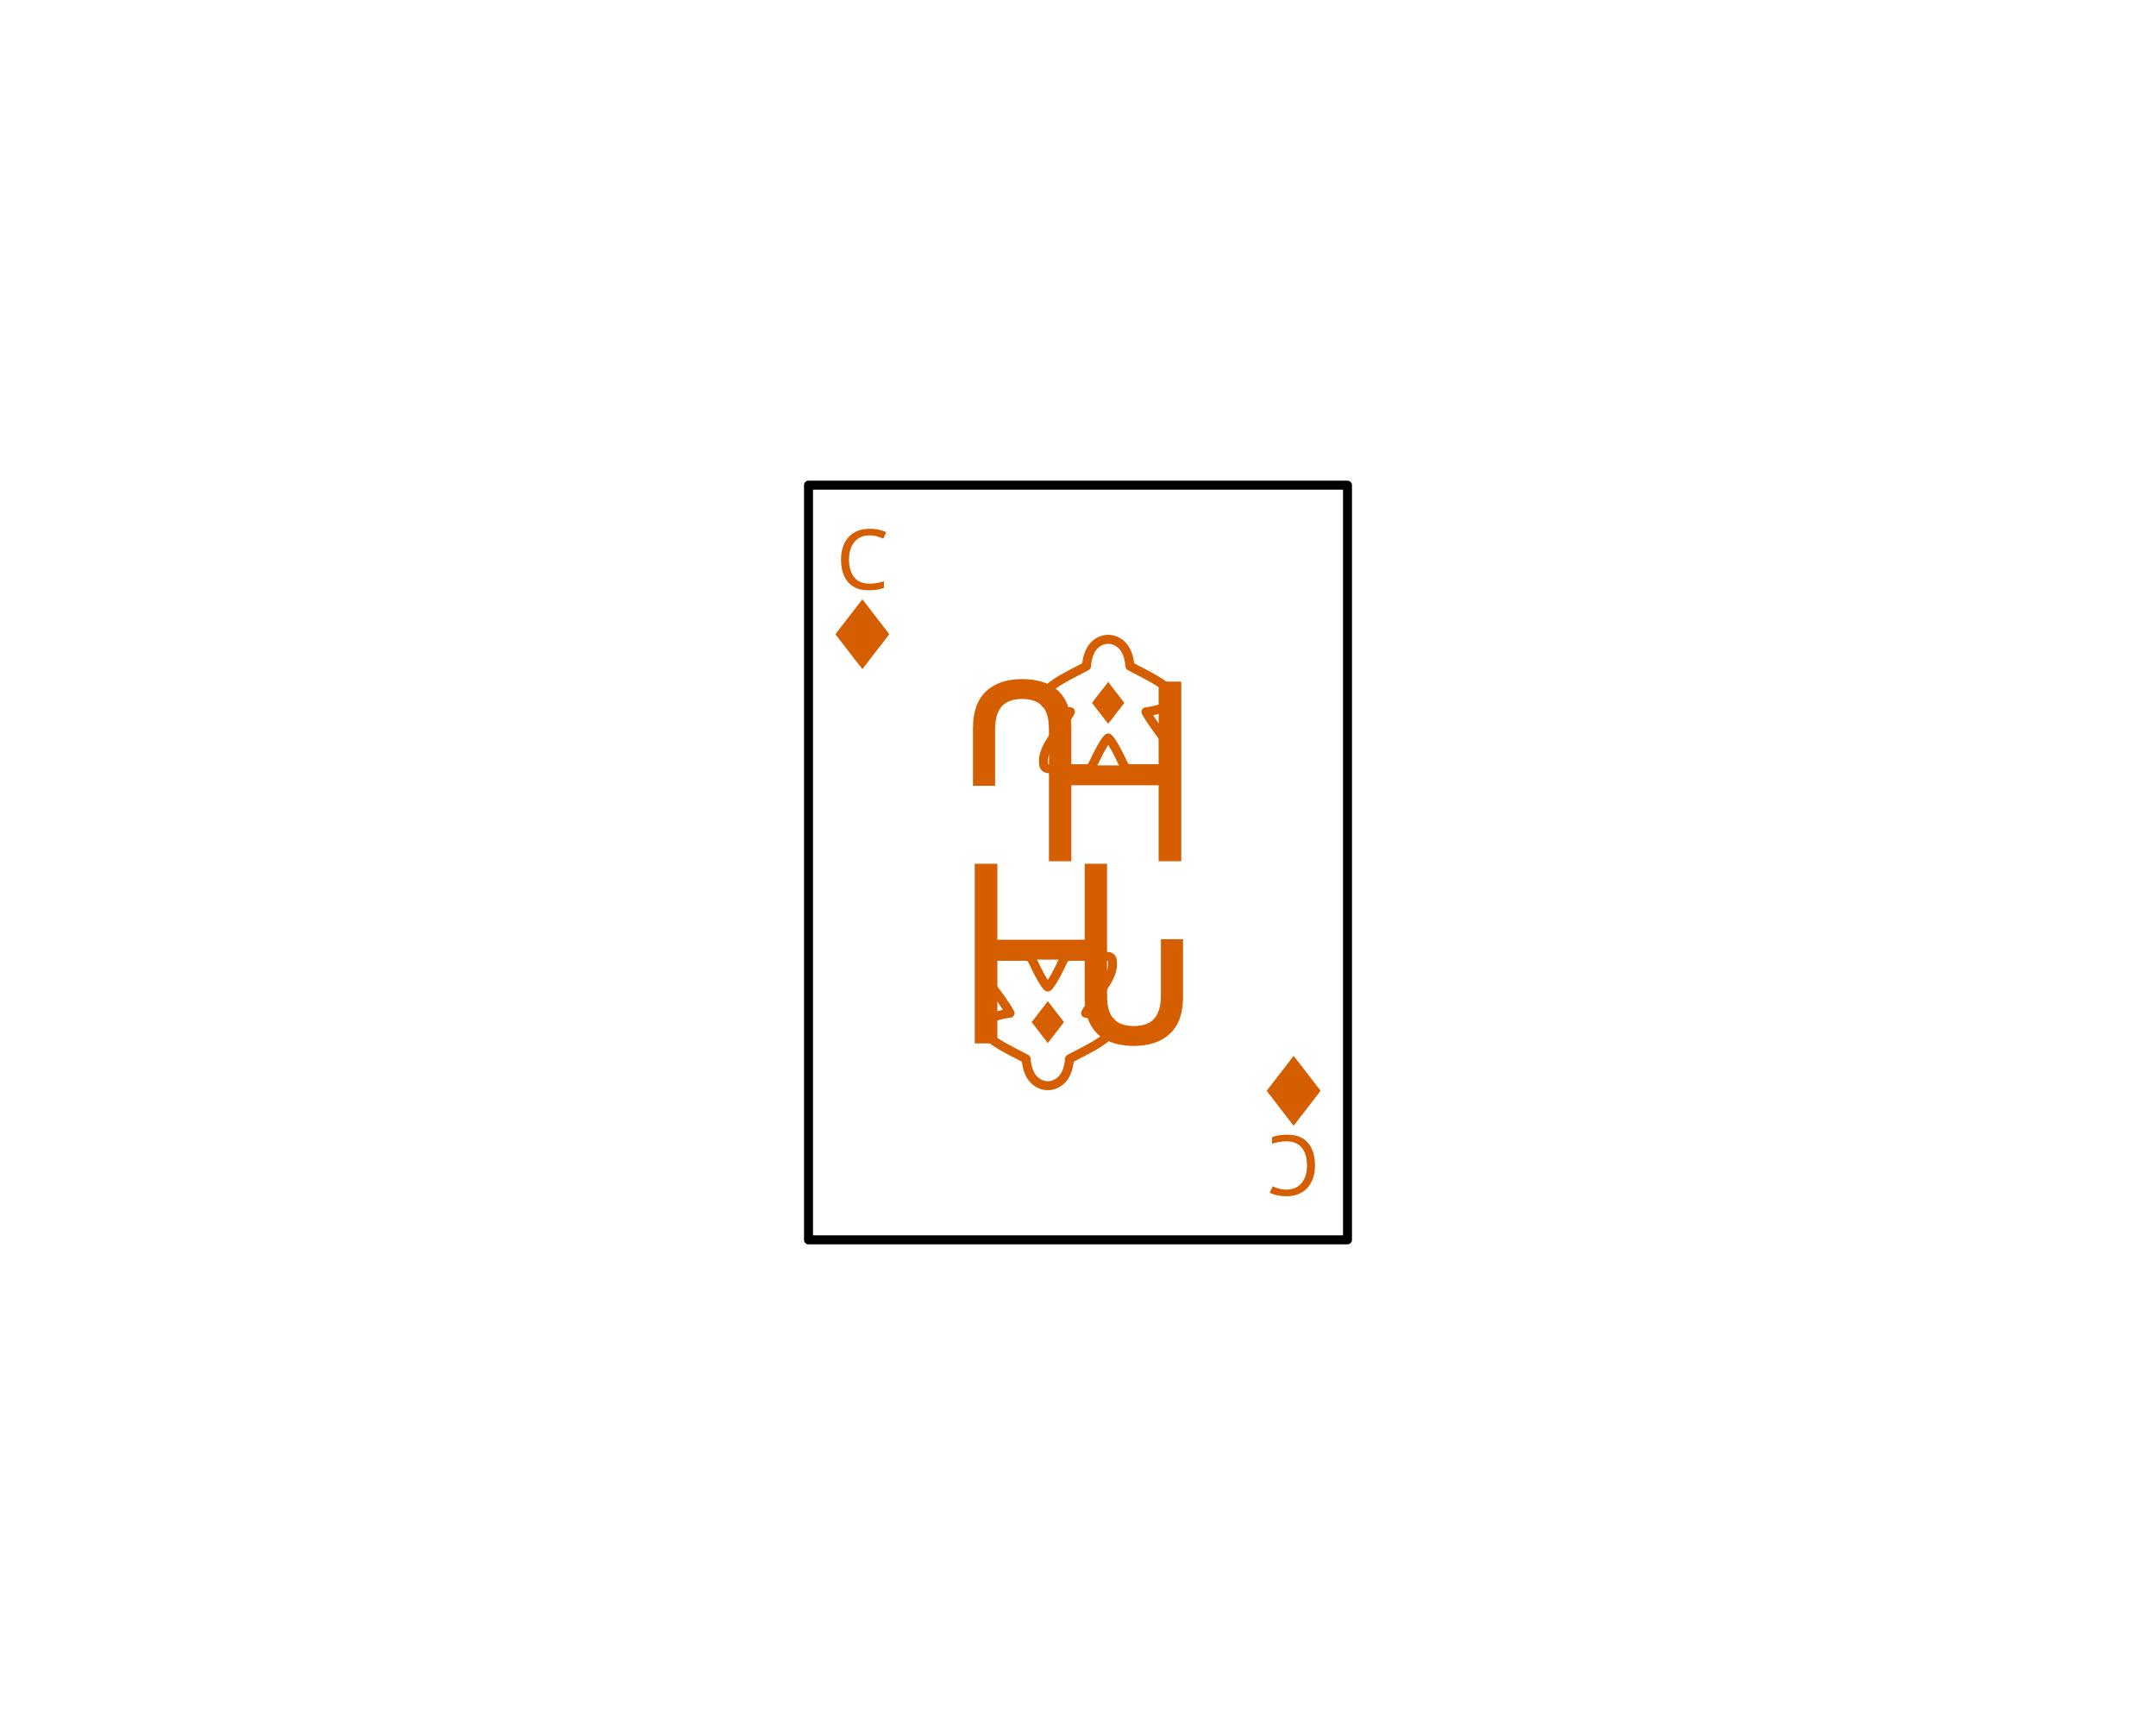
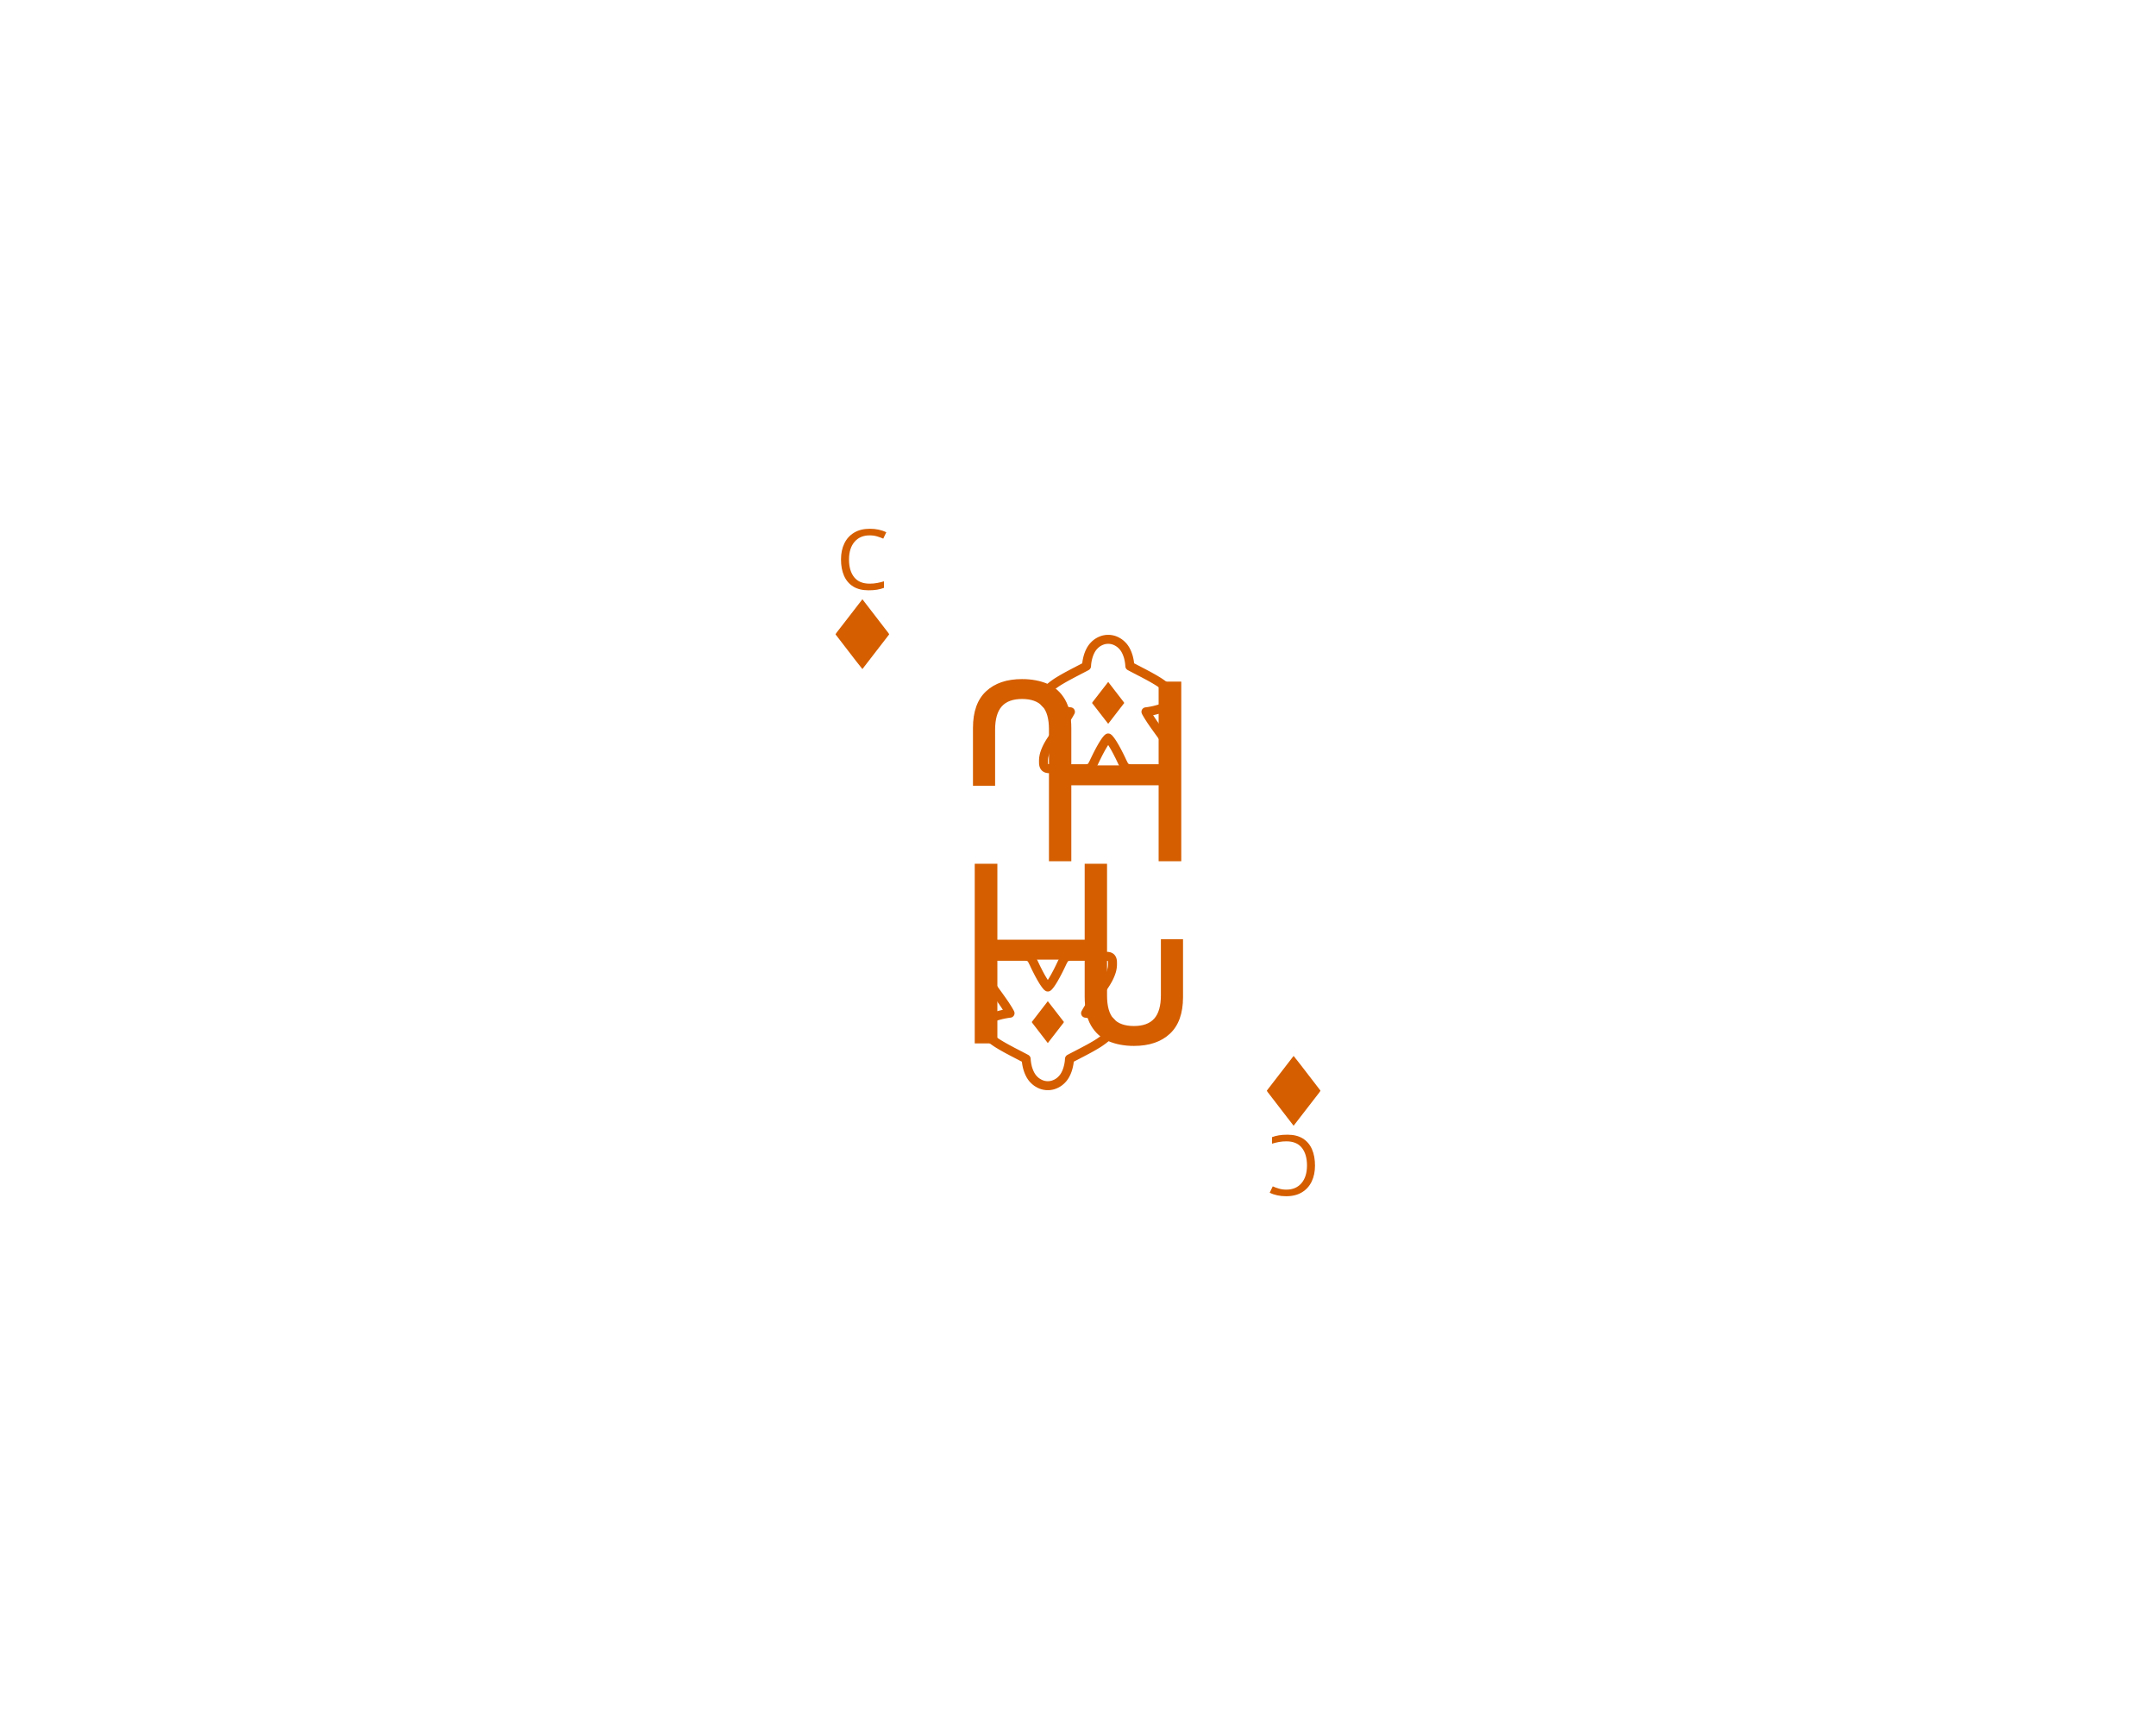
<svg xmlns="http://www.w3.org/2000/svg" class="svglite" data-engine-version="2.0" width="720.00pt" height="576.00pt" viewBox="0 0 720.00 576.00">
  <defs>
    <style type="text/css">
    .svglite line, .svglite polyline, .svglite polygon, .svglite path, .svglite rect, .svglite circle {
      fill: none;
      stroke: #000000;
      stroke-linecap: round;
      stroke-linejoin: round;
      stroke-miterlimit: 10.00;
    }
  </style>
  </defs>
  <rect width="100%" height="100%" style="stroke: none; fill: #FFFFFF;" />
  <defs>
    <clipPath id="cpMC4wMHw3MjAuMDB8MC4wMHw1NzYuMDA=">
      <rect x="0.00" y="0.00" width="720.00" height="576.00" />
    </clipPath>
  </defs>
  <g clip-path="url(#cpMC4wMHw3MjAuMDB8MC4wMHw1NzYuMDA=)">
    <polygon points="270.00,162.00 270.00,414.00 450.00,414.00 450.00,162.00 " style="stroke-width: 0.75; stroke: none; fill: #FFFFFF;" />
    <polygon points="370.10,246.43 370.12,246.45 370.14,246.46 370.17,246.48 370.20,246.51 370.20,246.51 370.28,246.58 370.38,246.68 370.48,246.81 370.60,246.94 370.72,247.09 370.84,247.24 370.91,247.34 371.04,247.52 371.18,247.73 371.33,247.95 371.49,248.19 371.65,248.45 371.81,248.72 371.98,248.99 372.14,249.27 372.30,249.54 372.45,249.80 372.59,250.06 372.66,250.19 372.66,250.19 372.89,250.61 373.12,251.04 373.34,251.47 373.56,251.91 373.78,252.33 373.98,252.74 374.17,253.13 374.33,253.47 374.48,253.77 374.59,254.02 374.68,254.21 374.74,254.34 374.78,254.41 374.78,254.42 374.79,254.44 374.80,254.45 374.80,254.45 374.92,254.70 375.04,254.93 375.15,255.16 375.27,255.39 375.40,255.60 375.53,255.79 375.67,255.96 375.82,256.12 375.98,256.25 376.05,256.31 376.05,256.31 376.24,256.42 376.43,256.51 376.63,256.58 376.84,256.63 377.07,256.66 377.30,256.67 377.53,256.68 377.76,256.68 378.00,256.68 378.04,256.68 389.19,256.68 389.19,256.68 389.36,256.68 389.52,256.68 389.69,256.68 389.85,256.67 390.00,256.66 390.14,256.65 390.21,256.65 390.34,256.63 390.49,256.59 390.65,256.55 390.82,256.48 390.97,256.39 391.12,256.28 391.22,256.18 391.33,256.04 391.43,255.88 391.51,255.71 391.57,255.53 391.61,255.36 391.64,255.20 391.65,255.09 391.65,255.09 391.66,254.95 391.67,254.79 391.68,254.62 391.68,254.44 391.68,254.27 391.68,254.09 391.68,253.99 391.68,253.99 391.67,253.56 391.63,253.13 391.57,252.69 391.48,252.25 391.36,251.80 391.22,251.34 391.05,250.87 390.86,250.40 390.65,249.93 390.42,249.45 390.18,248.98 389.92,248.52 389.65,248.06 389.37,247.61 389.09,247.17 388.81,246.75 388.53,246.33 388.24,245.92 387.96,245.51 387.91,245.45 387.91,245.45 387.66,245.10 387.40,244.74 387.14,244.38 386.87,244.01 386.59,243.62 386.30,243.22 386.01,242.81 385.71,242.39 385.41,241.96 385.10,241.53 384.81,241.10 384.51,240.67 384.23,240.24 383.96,239.82 383.69,239.40 383.44,238.99 383.20,238.59 382.97,238.19 382.75,237.80 382.69,237.68 382.98,237.65 383.29,237.61 383.61,237.56 383.94,237.50 384.29,237.44 384.65,237.37 385.01,237.30 385.38,237.22 385.74,237.13 386.09,237.04 386.43,236.95 386.76,236.86 387.08,236.77 387.38,236.68 387.46,236.65 387.46,236.65 387.71,236.57 387.97,236.48 388.24,236.38 388.51,236.27 388.78,236.16 389.05,236.05 389.30,235.93 389.55,235.82 389.77,235.70 389.98,235.59 390.17,235.47 390.19,235.46 390.19,235.46 390.33,235.37 390.48,235.27 390.62,235.16 390.77,235.04 390.91,234.92 391.03,234.80 391.15,234.68 391.16,234.66 391.16,234.66 391.26,234.53 391.36,234.38 391.46,234.21 391.54,234.03 391.61,233.83 391.66,233.64 391.68,233.44 391.68,233.36 391.67,233.07 391.63,232.79 391.56,232.50 391.47,232.20 391.35,231.90 391.21,231.61 391.04,231.32 390.86,231.04 390.67,230.78 390.47,230.53 390.27,230.30 390.06,230.08 390.05,230.08 389.86,229.88 389.65,229.69 389.43,229.49 389.18,229.28 388.93,229.07 388.65,228.86 388.37,228.65 388.07,228.43 387.78,228.23 387.48,228.02 387.19,227.83 386.90,227.64 386.61,227.46 386.45,227.36 386.45,227.36 386.08,227.14 385.71,226.91 385.32,226.69 384.91,226.45 384.49,226.22 384.05,225.97 383.59,225.72 383.13,225.47 382.65,225.22 382.17,224.96 381.68,224.70 381.19,224.45 380.71,224.20 380.23,223.95 379.76,223.70 379.30,223.47 378.86,223.23 378.43,223.01 378.00,222.79 377.59,222.57 377.31,222.42 377.31,222.42 377.29,222.09 377.26,221.75 377.22,221.40 377.17,221.03 377.11,220.65 377.03,220.25 376.94,219.85 376.84,219.44 376.72,219.04 376.59,218.65 376.45,218.27 376.30,217.91 376.14,217.56 375.97,217.23 375.82,216.94 375.63,216.64 375.44,216.35 375.22,216.06 374.98,215.77 374.71,215.49 374.43,215.22 374.12,214.95 373.79,214.70 373.44,214.47 373.08,214.26 372.71,214.07 372.32,213.90 371.93,213.76 371.54,213.65 371.14,213.57 370.73,213.51 370.32,213.48 370.08,213.48 370.08,213.48 369.67,213.49 369.26,213.53 368.86,213.60 368.46,213.69 368.07,213.82 367.68,213.97 367.30,214.14 366.93,214.34 366.57,214.56 366.23,214.80 365.91,215.06 365.61,215.33 365.34,215.61 365.08,215.89 364.85,216.18 364.64,216.47 364.45,216.77 364.34,216.94 364.17,217.27 364.00,217.60 363.84,217.95 363.69,218.32 363.55,218.70 363.43,219.09 363.31,219.49 363.21,219.90 363.12,220.30 363.04,220.69 362.98,221.08 362.93,221.44 362.89,221.79 362.87,222.13 362.85,222.42 362.44,222.64 362.03,222.86 361.60,223.08 361.16,223.31 360.71,223.54 360.25,223.78 359.78,224.03 359.30,224.28 358.81,224.53 358.33,224.79 357.84,225.04 357.36,225.30 356.89,225.55 356.42,225.80 355.97,226.05 355.54,226.29 355.12,226.53 354.72,226.76 354.33,226.99 353.96,227.21 353.71,227.36 353.71,227.36 353.42,227.54 353.13,227.72 352.84,227.91 352.55,228.11 352.25,228.32 351.96,228.53 351.67,228.74 351.39,228.96 351.12,229.17 350.87,229.38 350.63,229.58 350.42,229.78 350.21,229.97 350.11,230.08 349.90,230.30 349.69,230.53 349.49,230.78 349.30,231.04 349.12,231.32 348.96,231.60 348.81,231.90 348.69,232.20 348.60,232.49 348.53,232.78 348.49,233.07 348.48,233.36 348.48,233.36 348.49,233.56 348.53,233.75 348.59,233.95 348.66,234.14 348.76,234.32 348.86,234.47 348.96,234.61 349.00,234.66 349.00,234.66 349.11,234.78 349.23,234.90 349.36,235.02 349.51,235.14 349.66,235.25 349.81,235.35 349.95,235.45 349.97,235.46 349.97,235.46 350.16,235.57 350.37,235.69 350.59,235.80 350.83,235.92 351.09,236.04 351.35,236.15 351.62,236.26 351.89,236.37 352.16,236.47 352.42,236.56 352.68,236.64 352.70,236.65 353.00,236.75 353.31,236.84 353.64,236.93 353.97,237.02 354.33,237.11 354.69,237.20 355.05,237.28 355.42,237.35 355.78,237.43 356.13,237.49 356.47,237.55 356.79,237.59 357.10,237.64 357.39,237.67 357.47,237.68 357.47,237.68 357.25,238.07 357.03,238.47 356.79,238.87 356.54,239.28 356.28,239.69 356.01,240.11 355.73,240.54 355.44,240.97 355.14,241.41 354.84,241.84 354.54,242.27 354.24,242.69 353.95,243.10 353.66,243.50 353.37,243.89 353.10,244.27 352.83,244.64 352.57,245.00 352.32,245.35 352.25,245.45 351.96,245.86 351.68,246.27 351.39,246.68 351.11,247.11 350.83,247.54 350.55,247.99 350.28,248.45 350.02,248.91 349.77,249.38 349.54,249.86 349.33,250.33 349.14,250.80 348.97,251.27 348.82,251.73 348.70,252.18 348.61,252.63 348.54,253.06 348.50,253.50 348.48,253.93 348.48,253.99 348.48,254.17 348.48,254.35 348.48,254.53 348.49,254.70 348.49,254.87 348.50,255.02 348.51,255.09 348.51,255.09 348.53,255.24 348.56,255.40 348.61,255.57 348.67,255.75 348.76,255.92 348.86,256.08 348.95,256.19 348.95,256.19 349.08,256.31 349.23,256.41 349.39,256.50 349.56,256.56 349.72,256.60 349.86,256.63 349.96,256.65 349.96,256.65 350.09,256.66 350.24,256.67 350.40,256.67 350.56,256.68 350.73,256.68 350.90,256.68 350.99,256.68 362.10,256.68 362.10,256.68 362.33,256.68 362.57,256.68 362.80,256.68 363.03,256.66 363.26,256.63 363.48,256.59 363.68,256.53 363.88,256.44 364.06,256.34 364.10,256.31 364.10,256.31 364.27,256.18 364.42,256.04 364.56,255.87 364.70,255.69 364.83,255.48 364.95,255.26 365.07,255.04 365.19,254.80 365.31,254.56 365.36,254.45 365.37,254.44 365.38,254.42 365.38,254.42 365.39,254.39 365.43,254.30 365.50,254.15 365.60,253.94 365.73,253.68 365.88,253.36 366.05,253.00 366.25,252.61 366.45,252.19 366.67,251.76 366.89,251.33 367.12,250.90 367.35,250.47 367.50,250.19 367.64,249.93 367.79,249.67 367.94,249.41 368.10,249.13 368.26,248.86 368.43,248.58 368.59,248.32 368.75,248.07 368.90,247.84 369.05,247.62 369.18,247.43 369.25,247.34 369.36,247.19 369.48,247.04 369.60,246.89 369.72,246.76 369.82,246.64 369.91,246.55 369.96,246.51 369.99,246.48 370.02,246.46 370.04,246.45 370.06,246.43 370.08,246.42 " style="stroke-width: 3.00; stroke: #D55E00; fill: #FFFFFF;" />
    <text transform="translate(360.00,227.60) rotate(-180)" text-anchor="middle" style="font-size: 84.00px; fill: #D55E00; font-family: sans;" textLength="86.89px" lengthAdjust="spacingAndGlyphs">Ԋ</text>
    <text x="370.08" y="241.69" text-anchor="middle" style="font-size: 19.20px; fill: #D55E00; font-family: sans;" textLength="9.80px" lengthAdjust="spacingAndGlyphs">♦</text>
    <polygon points="349.90,329.57 349.88,329.55 349.86,329.54 349.83,329.52 349.80,329.49 349.80,329.49 349.72,329.42 349.62,329.32 349.52,329.19 349.40,329.06 349.28,328.91 349.16,328.76 349.09,328.66 348.96,328.48 348.82,328.27 348.67,328.05 348.51,327.81 348.35,327.55 348.19,327.28 348.02,327.01 347.86,326.73 347.70,326.46 347.55,326.20 347.41,325.94 347.34,325.81 347.34,325.81 347.11,325.39 346.88,324.96 346.66,324.53 346.44,324.09 346.22,323.67 346.02,323.26 345.83,322.87 345.67,322.53 345.52,322.23 345.41,321.98 345.32,321.79 345.26,321.66 345.22,321.59 345.22,321.58 345.21,321.56 345.20,321.55 345.20,321.55 345.08,321.30 344.96,321.07 344.85,320.84 344.73,320.61 344.60,320.40 344.47,320.21 344.33,320.04 344.18,319.88 344.02,319.75 343.95,319.69 343.95,319.69 343.76,319.58 343.57,319.49 343.37,319.42 343.16,319.37 342.93,319.34 342.70,319.33 342.47,319.32 342.24,319.32 342.00,319.32 341.96,319.32 330.81,319.32 330.81,319.32 330.64,319.32 330.48,319.32 330.31,319.32 330.15,319.33 330.00,319.34 329.86,319.35 329.79,319.35 329.66,319.37 329.51,319.41 329.35,319.45 329.18,319.52 329.03,319.61 328.88,319.72 328.78,319.82 328.67,319.96 328.57,320.12 328.49,320.29 328.43,320.47 328.39,320.64 328.36,320.80 328.35,320.91 328.35,320.91 328.34,321.05 328.33,321.21 328.32,321.38 328.32,321.56 328.32,321.73 328.32,321.91 328.32,322.01 328.32,322.01 328.33,322.44 328.37,322.87 328.43,323.31 328.52,323.75 328.64,324.20 328.78,324.66 328.95,325.13 329.14,325.60 329.35,326.07 329.58,326.55 329.82,327.02 330.08,327.48 330.35,327.94 330.63,328.39 330.91,328.83 331.19,329.25 331.47,329.67 331.76,330.08 332.04,330.49 332.09,330.55 332.09,330.55 332.34,330.90 332.60,331.26 332.86,331.62 333.13,331.99 333.41,332.38 333.70,332.78 333.99,333.19 334.29,333.61 334.59,334.04 334.90,334.47 335.19,334.90 335.49,335.33 335.77,335.76 336.04,336.18 336.31,336.60 336.56,337.01 336.80,337.41 337.03,337.81 337.25,338.20 337.31,338.32 337.02,338.35 336.71,338.39 336.39,338.44 336.06,338.50 335.71,338.56 335.35,338.63 334.99,338.70 334.62,338.78 334.26,338.87 333.91,338.96 333.57,339.05 333.24,339.14 332.92,339.23 332.62,339.32 332.54,339.35 332.54,339.35 332.29,339.43 332.03,339.52 331.76,339.62 331.49,339.73 331.22,339.84 330.95,339.95 330.70,340.07 330.45,340.18 330.23,340.30 330.02,340.41 329.83,340.53 329.81,340.54 329.81,340.54 329.67,340.63 329.52,340.73 329.38,340.84 329.23,340.96 329.09,341.08 328.97,341.20 328.85,341.32 328.84,341.34 328.84,341.34 328.74,341.47 328.64,341.62 328.54,341.79 328.46,341.97 328.39,342.17 328.34,342.36 328.32,342.56 328.32,342.64 328.33,342.93 328.37,343.21 328.44,343.50 328.53,343.80 328.65,344.10 328.79,344.39 328.96,344.68 329.14,344.96 329.33,345.22 329.53,345.47 329.73,345.70 329.94,345.92 329.95,345.92 330.14,346.12 330.35,346.31 330.57,346.51 330.82,346.72 331.07,346.93 331.35,347.14 331.63,347.35 331.93,347.57 332.22,347.77 332.52,347.98 332.81,348.17 333.10,348.36 333.39,348.54 333.55,348.64 333.55,348.64 333.92,348.86 334.29,349.09 334.68,349.31 335.09,349.55 335.51,349.78 335.95,350.03 336.41,350.28 336.87,350.53 337.35,350.78 337.83,351.04 338.32,351.30 338.81,351.55 339.29,351.80 339.77,352.05 340.24,352.30 340.70,352.53 341.14,352.77 341.57,352.99 342.00,353.21 342.41,353.43 342.69,353.58 342.69,353.58 342.71,353.91 342.74,354.25 342.78,354.60 342.83,354.97 342.89,355.35 342.97,355.75 343.06,356.15 343.16,356.56 343.28,356.96 343.41,357.35 343.55,357.73 343.70,358.09 343.86,358.44 344.03,358.77 344.18,359.06 344.37,359.36 344.56,359.65 344.78,359.94 345.02,360.23 345.29,360.51 345.57,360.78 345.88,361.05 346.21,361.30 346.56,361.53 346.92,361.74 347.29,361.93 347.68,362.10 348.07,362.24 348.46,362.35 348.86,362.43 349.27,362.49 349.68,362.52 349.92,362.52 349.92,362.52 350.33,362.51 350.74,362.47 351.14,362.40 351.54,362.31 351.93,362.18 352.32,362.03 352.70,361.86 353.07,361.66 353.43,361.44 353.77,361.20 354.09,360.94 354.39,360.67 354.66,360.39 354.92,360.11 355.15,359.82 355.36,359.53 355.55,359.23 355.66,359.06 355.83,358.73 356.00,358.40 356.16,358.05 356.31,357.68 356.45,357.30 356.57,356.91 356.69,356.51 356.79,356.10 356.88,355.70 356.96,355.31 357.02,354.92 357.07,354.56 357.11,354.21 357.13,353.87 357.15,353.58 357.56,353.36 357.97,353.14 358.40,352.92 358.84,352.69 359.29,352.46 359.75,352.22 360.22,351.97 360.70,351.72 361.19,351.47 361.67,351.21 362.16,350.96 362.64,350.70 363.11,350.45 363.58,350.20 364.03,349.95 364.46,349.71 364.88,349.47 365.28,349.24 365.67,349.01 366.04,348.79 366.29,348.64 366.29,348.64 366.58,348.46 366.87,348.28 367.16,348.09 367.45,347.89 367.75,347.68 368.04,347.47 368.33,347.26 368.61,347.04 368.88,346.83 369.13,346.62 369.37,346.42 369.58,346.22 369.79,346.03 369.89,345.92 370.10,345.70 370.31,345.47 370.51,345.22 370.70,344.96 370.88,344.68 371.04,344.40 371.19,344.10 371.31,343.80 371.40,343.51 371.47,343.22 371.51,342.93 371.52,342.64 371.52,342.64 371.51,342.44 371.47,342.25 371.41,342.05 371.34,341.86 371.24,341.68 371.14,341.53 371.04,341.39 371.00,341.34 371.00,341.34 370.89,341.22 370.77,341.10 370.64,340.98 370.49,340.86 370.34,340.75 370.19,340.65 370.05,340.55 370.03,340.54 370.03,340.54 369.84,340.43 369.63,340.31 369.41,340.20 369.17,340.08 368.91,339.96 368.65,339.85 368.38,339.74 368.11,339.63 367.84,339.53 367.58,339.44 367.32,339.36 367.30,339.35 367.00,339.25 366.69,339.16 366.36,339.07 366.03,338.98 365.67,338.89 365.31,338.80 364.95,338.72 364.58,338.65 364.22,338.57 363.87,338.51 363.53,338.45 363.21,338.41 362.90,338.36 362.61,338.33 362.53,338.32 362.53,338.32 362.75,337.93 362.97,337.53 363.21,337.13 363.46,336.72 363.72,336.31 363.99,335.89 364.27,335.46 364.56,335.03 364.86,334.59 365.16,334.16 365.46,333.73 365.76,333.31 366.05,332.90 366.34,332.50 366.63,332.11 366.90,331.73 367.17,331.36 367.43,331.00 367.68,330.65 367.75,330.55 368.04,330.14 368.32,329.73 368.61,329.32 368.89,328.89 369.17,328.46 369.45,328.01 369.72,327.55 369.98,327.09 370.23,326.62 370.46,326.14 370.67,325.67 370.86,325.20 371.03,324.73 371.18,324.27 371.30,323.82 371.39,323.37 371.46,322.94 371.50,322.50 371.52,322.07 371.52,322.01 371.52,321.83 371.52,321.65 371.52,321.47 371.51,321.30 371.51,321.13 371.50,320.98 371.49,320.91 371.49,320.91 371.47,320.76 371.44,320.60 371.39,320.43 371.33,320.25 371.24,320.08 371.14,319.92 371.05,319.81 371.05,319.81 370.92,319.69 370.77,319.59 370.61,319.50 370.44,319.44 370.28,319.40 370.14,319.37 370.04,319.35 370.04,319.35 369.91,319.34 369.76,319.33 369.60,319.33 369.44,319.32 369.27,319.32 369.10,319.32 369.01,319.32 357.90,319.32 357.90,319.32 357.67,319.32 357.43,319.32 357.20,319.32 356.97,319.34 356.74,319.37 356.52,319.41 356.32,319.47 356.12,319.56 355.94,319.66 355.90,319.69 355.90,319.69 355.73,319.82 355.58,319.96 355.44,320.13 355.30,320.31 355.17,320.52 355.05,320.74 354.93,320.96 354.81,321.20 354.69,321.44 354.64,321.55 354.63,321.56 354.62,321.58 354.62,321.58 354.61,321.61 354.57,321.70 354.50,321.85 354.40,322.06 354.27,322.32 354.12,322.64 353.95,323.00 353.75,323.39 353.55,323.81 353.33,324.24 353.11,324.67 352.88,325.10 352.65,325.53 352.50,325.81 352.36,326.07 352.21,326.33 352.06,326.59 351.90,326.87 351.74,327.14 351.57,327.42 351.41,327.68 351.25,327.93 351.10,328.16 350.95,328.38 350.82,328.57 350.75,328.66 350.64,328.81 350.52,328.96 350.40,329.11 350.28,329.24 350.18,329.36 350.09,329.45 350.04,329.49 350.01,329.52 349.98,329.54 349.96,329.55 349.94,329.57 349.92,329.58 " style="stroke-width: 3.00; stroke: #D55E00; fill: #FFFFFF;" />
    <text transform="translate(360.00,348.40) rotate(-360)" text-anchor="middle" style="font-size: 84.00px; fill: #D55E00; font-family: sans;" textLength="86.89px" lengthAdjust="spacingAndGlyphs">Ԋ</text>
    <text transform="translate(349.92,334.31) rotate(-180)" text-anchor="middle" style="font-size: 19.20px; fill: #D55E00; font-family: sans;" textLength="9.80px" lengthAdjust="spacingAndGlyphs">♦</text>
    <text x="288.00" y="196.83" text-anchor="middle" style="font-size: 28.00px; fill: #D55E00; font-family: sans;" textLength="20.23px" lengthAdjust="spacingAndGlyphs">C</text>
    <text transform="translate(432.00,379.17) rotate(-180)" text-anchor="middle" style="font-size: 28.00px; fill: #D55E00; font-family: sans;" textLength="20.23px" lengthAdjust="spacingAndGlyphs">C</text>
    <text x="288.00" y="223.41" text-anchor="middle" style="font-size: 32.00px; fill: #D55E00; font-family: sans;" textLength="16.34px" lengthAdjust="spacingAndGlyphs">♦</text>
    <text transform="translate(432.00,352.59) rotate(-180)" text-anchor="middle" style="font-size: 32.00px; fill: #D55E00; font-family: sans;" textLength="16.34px" lengthAdjust="spacingAndGlyphs">♦</text>
-     <polygon points="270.00,162.00 270.00,414.00 450.00,414.00 450.00,162.00 " style="stroke-width: 3.00; fill: none;" />
+     <polygon points="270.00,162.00 270.00,414.00 450.00,414.00 450.00,162.00 " style="stroke-width: 0.00; stroke: none; fill: none;" />
  </g>
</svg>
